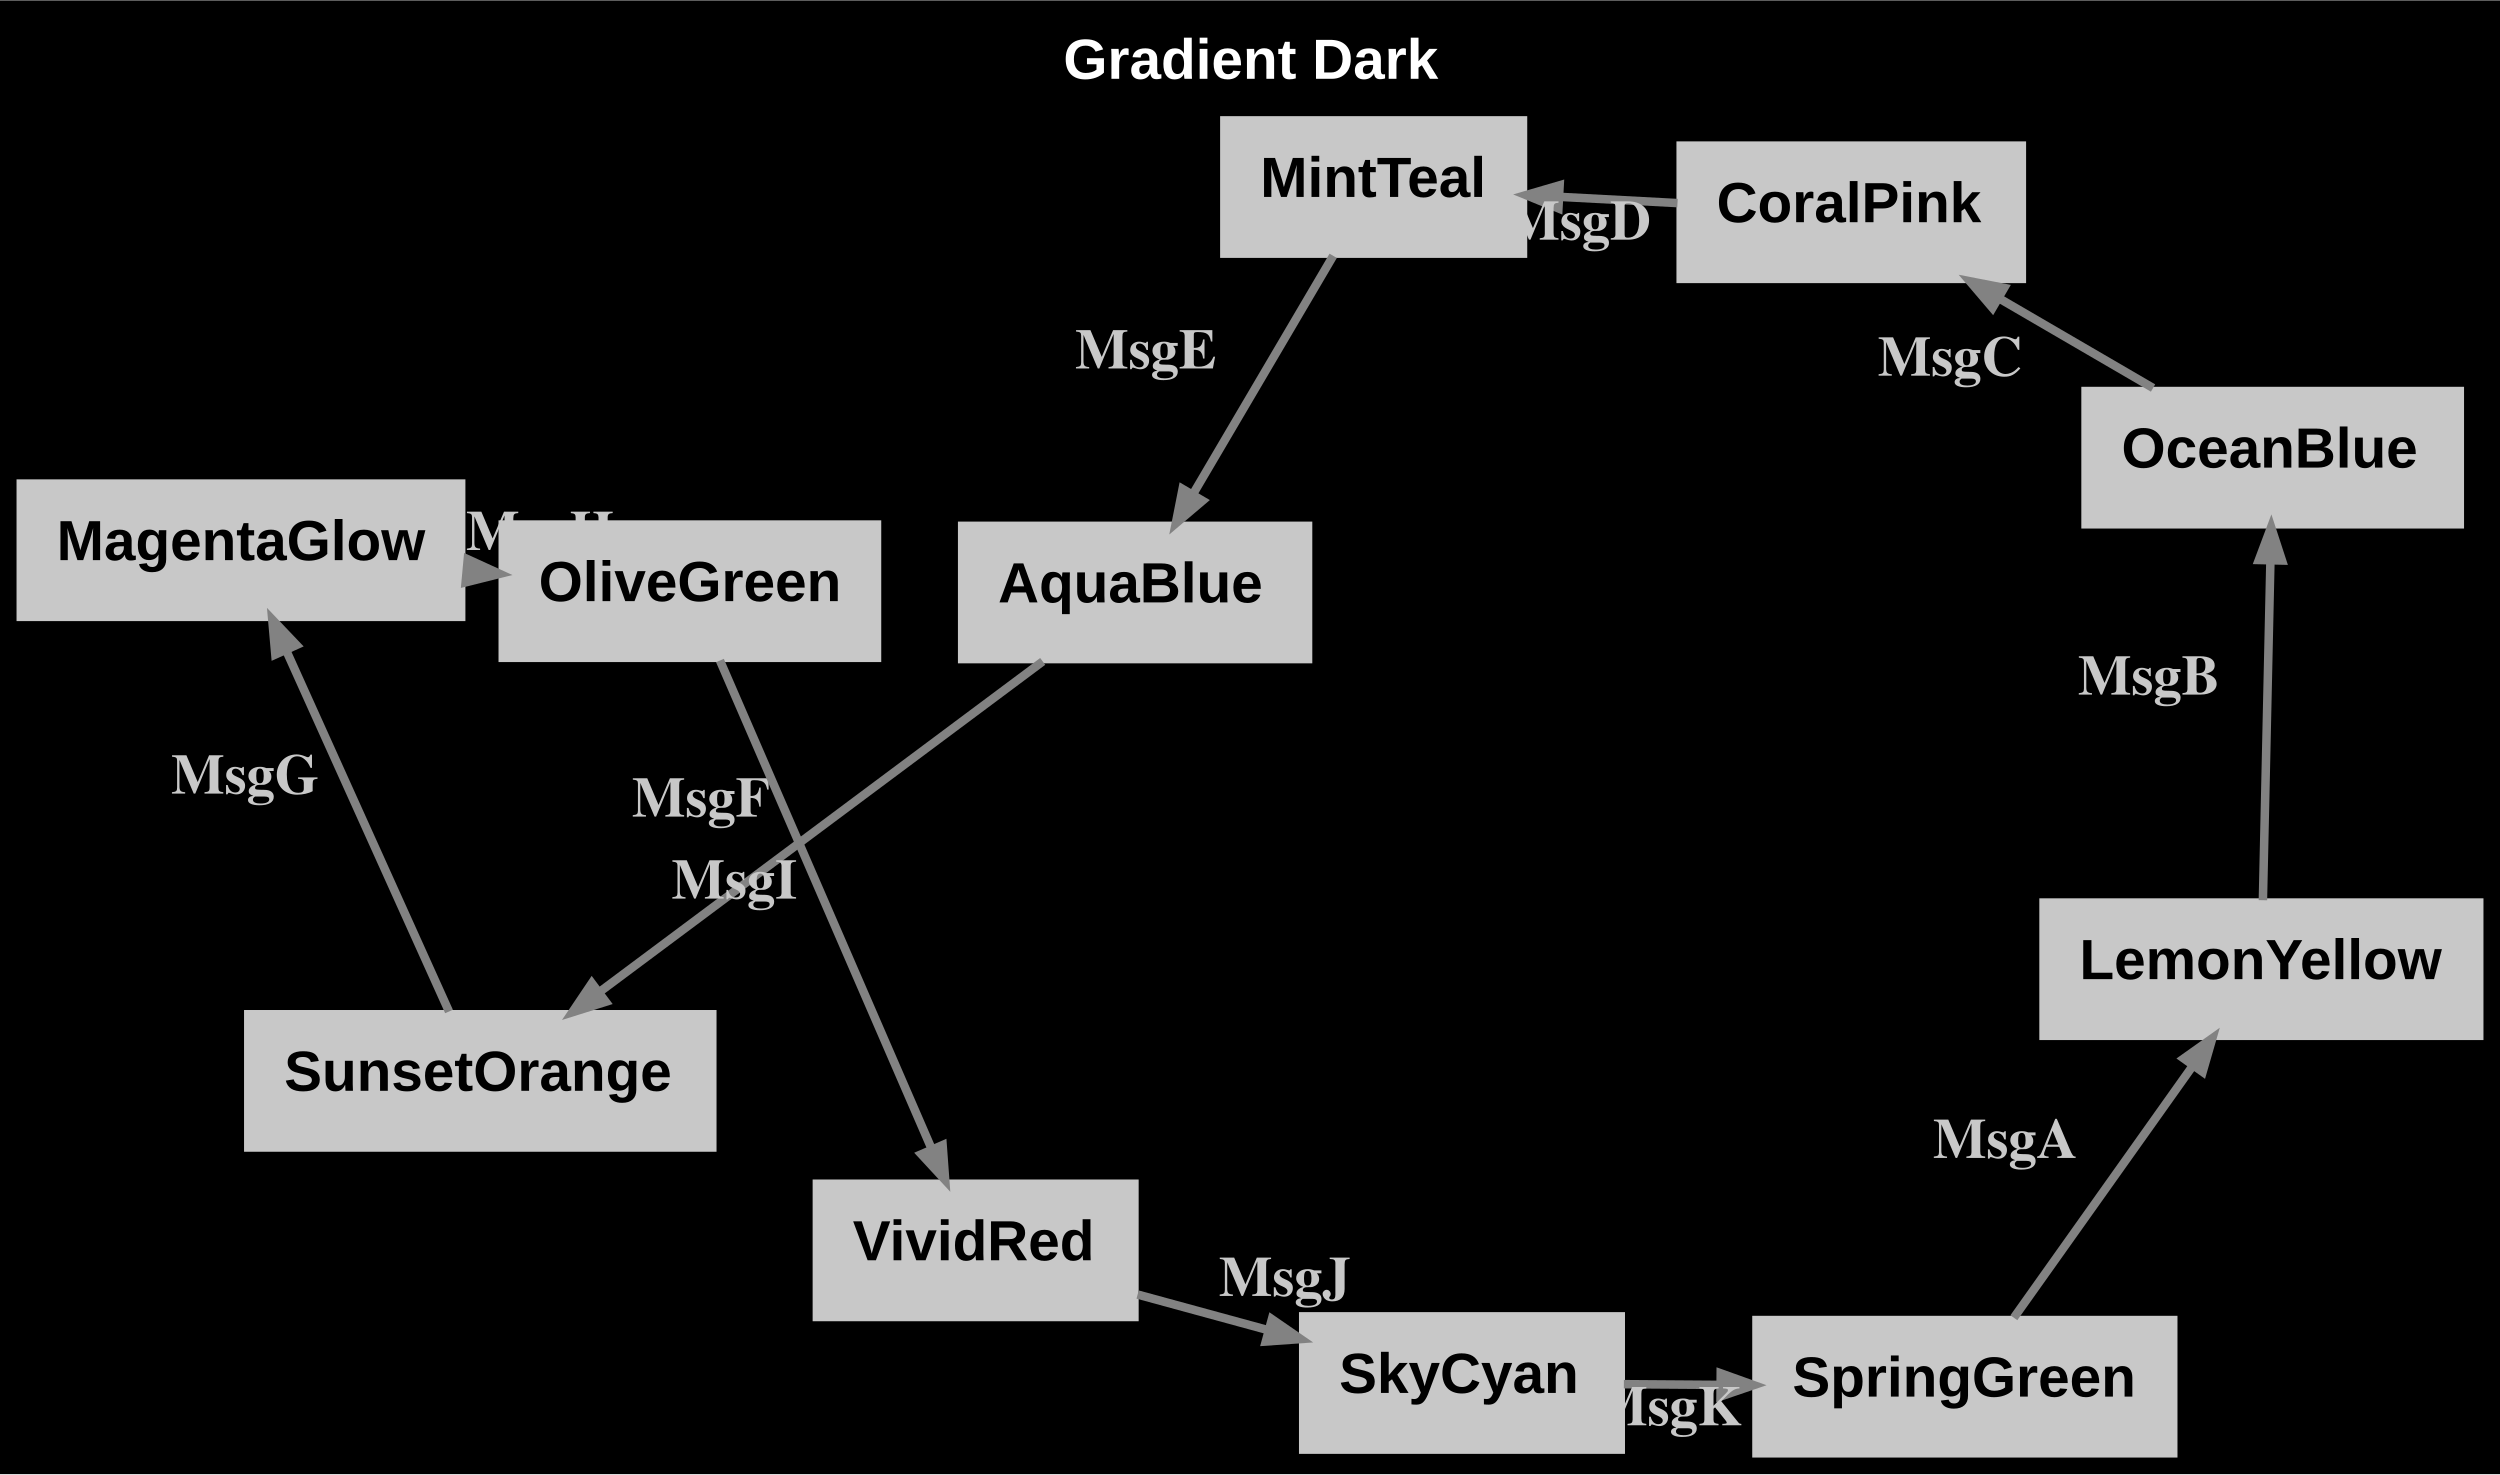
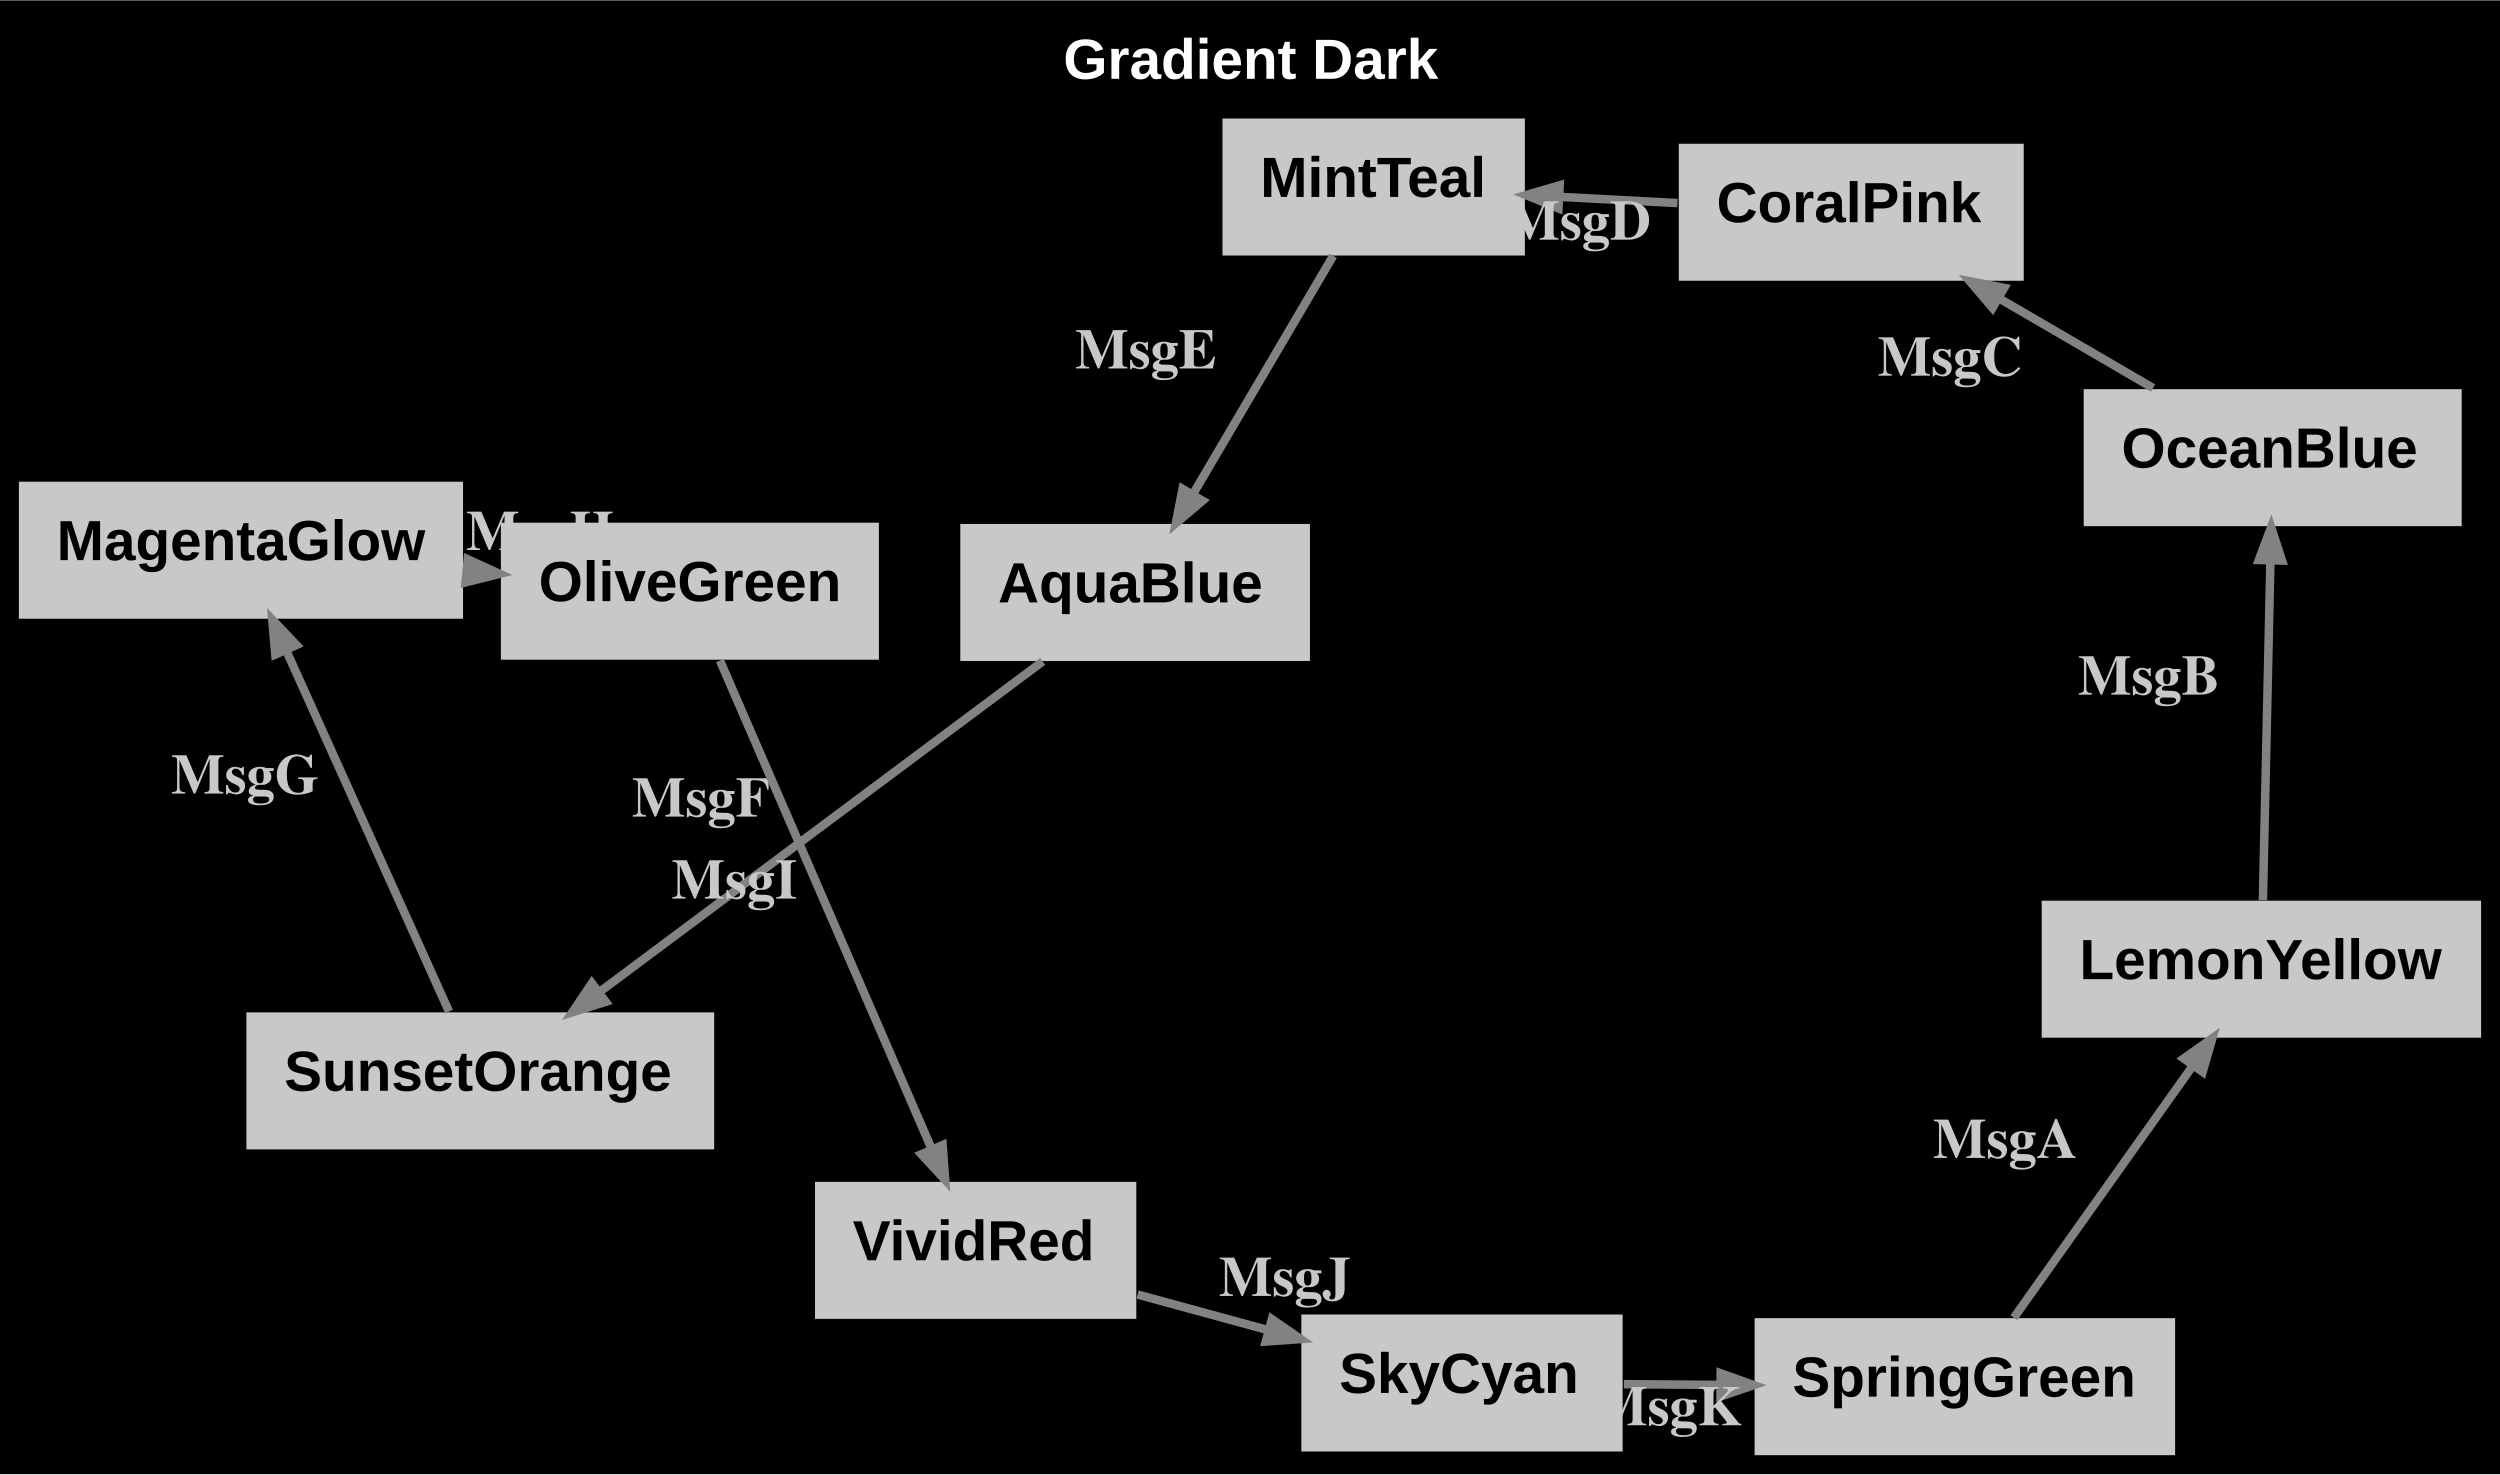
<svg xmlns="http://www.w3.org/2000/svg" width="529pt" height="312pt" viewBox="0.00 0.00 529.11 311.90">
  <g id="graph0" class="graph" transform="scale(1 1) rotate(0) translate(4 307.9)">
    <polygon fill="#000000" stroke="transparent" points="-4,4 -4,-307.9 525.11,-307.9 525.11,4 -4,4" />
    <text text-anchor="start" x="221.05" y="-291.3" font-family="Arial" font-weight="bold" font-size="12.00" fill="#ffffff">Gradient Dark</text>
    <g id="node1" class="node">
-       <polygon fill="#c8c8c8" stroke="#c8c8c8" points="456.35,-29 367.35,-29 367.35,0 456.35,0 456.35,-29" />
+       <polygon fill="#c8c8c8" stroke="#c8c8c8" stroke-width="0" points="456.35,-29 367.35,-29 367.35,0 456.35,0 456.35,-29" />
      <text text-anchor="start" x="375.35" y="-12.4" font-family="Arial" font-weight="bold" font-size="12.00" fill="#000000">SpringGreen</text>
    </g>
    <g id="node2" class="node">
-       <polygon fill="#c8c8c8" stroke="#c8c8c8" points="521.11,-117.36 428.11,-117.36 428.11,-88.36 521.11,-88.36 521.11,-117.36" />
+       <polygon fill="#c8c8c8" stroke="#c8c8c8" stroke-width="0" points="521.11,-117.36 428.11,-117.36 428.11,-88.36 521.11,-88.36 521.11,-117.36" />
      <text text-anchor="start" x="436.11" y="-100.76" font-family="Arial" font-weight="bold" font-size="12.00" fill="#000000">LemonYellow</text>
    </g>
    <g id="edge1" class="edge">
      <path fill="none" stroke="#828282" stroke-width="1.8" d="M422.22,-29.09C432.57,-43.67 448.58,-66.21 460.18,-82.54" />
      <polygon fill="#828282" stroke="#828282" stroke-width="1.8" points="458.18,-83.96 464.23,-88.25 462.17,-81.12 458.18,-83.96" />
      <text text-anchor="start" x="405.11" y="-62.91" font-family="Times,serif" font-weight="bold" font-size="12.00" fill="#c8c8c8">MsgA</text>
    </g>
    <g id="node3" class="node">
-       <polygon fill="#c8c8c8" stroke="#c8c8c8" points="517,-225.62 437,-225.62 437,-196.62 517,-196.62 517,-225.62" />
+       <polygon fill="#c8c8c8" stroke="#c8c8c8" stroke-width="0" points="517,-225.62 437,-225.62 437,-196.62 517,-196.62 517,-225.62" />
      <text text-anchor="start" x="445" y="-209.02" font-family="Arial" font-weight="bold" font-size="12.00" fill="#000000">OceanBlue</text>
    </g>
    <g id="edge2" class="edge">
      <path fill="none" stroke="#828282" stroke-width="1.8" d="M474.93,-117.46C475.34,-135.95 476.05,-167.95 476.52,-189.32" />
      <polygon fill="#828282" stroke="#828282" stroke-width="1.8" points="474.07,-189.46 476.67,-196.4 478.97,-189.35 474.07,-189.46" />
      <text text-anchor="start" x="435.79" y="-160.98" font-family="Times,serif" font-weight="bold" font-size="12.00" fill="#c8c8c8">MsgB</text>
    </g>
    <g id="node4" class="node">
-       <polygon fill="#c8c8c8" stroke="#c8c8c8" points="424.31,-277.56 351.31,-277.56 351.31,-248.56 424.31,-248.56 424.31,-277.56" />
+       <polygon fill="#c8c8c8" stroke="#c8c8c8" stroke-width="0" points="424.31,-277.56 351.31,-277.56 351.31,-248.56 424.31,-248.56 424.31,-277.56" />
      <text text-anchor="start" x="359.31" y="-260.96" font-family="Arial" font-weight="bold" font-size="12.00" fill="#000000">CoralPink</text>
    </g>
    <g id="edge3" class="edge">
      <path fill="none" stroke="#828282" stroke-width="1.8" d="M451.68,-225.86C441.52,-231.78 429.71,-238.66 419.02,-244.88" />
      <polygon fill="#828282" stroke="#828282" stroke-width="1.8" points="417.7,-242.82 412.89,-248.46 420.17,-247.05 417.7,-242.82" />
      <text text-anchor="start" x="393.42" y="-228.48" font-family="Times,serif" font-weight="bold" font-size="12.00" fill="#c8c8c8">MsgC</text>
    </g>
    <g id="node5" class="node">
-       <polygon fill="#c8c8c8" stroke="#c8c8c8" points="318.73,-282.9 254.73,-282.9 254.73,-253.9 318.73,-253.9 318.73,-282.9" />
+       <polygon fill="#c8c8c8" stroke="#c8c8c8" stroke-width="0" points="318.73,-282.9 254.73,-282.9 254.73,-253.9 318.73,-253.9 318.73,-282.9" />
      <text text-anchor="start" x="262.73" y="-266.3" font-family="Arial" font-weight="bold" font-size="12.00" fill="#000000">MintTeal</text>
    </g>
    <g id="edge4" class="edge">
      <path fill="none" stroke="#828282" stroke-width="1.8" d="M351.03,-265C342.99,-265.43 334.45,-265.88 326.31,-266.31" />
      <polygon fill="#828282" stroke="#828282" stroke-width="1.8" points="325.83,-263.88 318.97,-266.69 326.09,-268.77 325.83,-263.88" />
      <text text-anchor="start" x="314.81" y="-257.26" font-family="Times,serif" font-weight="bold" font-size="12.00" fill="#c8c8c8">MsgD</text>
    </g>
    <g id="node6" class="node">
-       <polygon fill="#c8c8c8" stroke="#c8c8c8" points="273.24,-197.09 199.24,-197.09 199.24,-168.09 273.24,-168.09 273.24,-197.09" />
+       <polygon fill="#c8c8c8" stroke="#c8c8c8" stroke-width="0" points="273.24,-197.09 199.24,-197.09 199.24,-168.09 273.24,-168.09 273.24,-197.09" />
      <text text-anchor="start" x="207.24" y="-180.49" font-family="Arial" font-weight="bold" font-size="12.00" fill="#000000">AquaBlue</text>
    </g>
    <g id="edge5" class="edge">
      <path fill="none" stroke="#828282" stroke-width="1.8" d="M278.16,-253.84C270.04,-240.03 257.75,-219.14 248.57,-203.54" />
      <polygon fill="#828282" stroke="#828282" stroke-width="1.8" points="250.51,-202.01 244.85,-197.21 246.29,-204.49 250.51,-202.01" />
      <text text-anchor="start" x="223.55" y="-230" font-family="Times,serif" font-weight="bold" font-size="12.00" fill="#c8c8c8">MsgE</text>
    </g>
    <g id="node7" class="node">
-       <polygon fill="#c8c8c8" stroke="#c8c8c8" points="147.15,-93.72 48.15,-93.72 48.15,-64.72 147.15,-64.72 147.15,-93.72" />
+       <polygon fill="#c8c8c8" stroke="#c8c8c8" stroke-width="0" points="147.15,-93.72 48.15,-93.72 48.15,-64.72 147.15,-64.72 147.15,-93.72" />
      <text text-anchor="start" x="56.15" y="-77.12" font-family="Arial" font-weight="bold" font-size="12.00" fill="#000000">SunsetOrange</text>
    </g>
    <g id="edge6" class="edge">
      <path fill="none" stroke="#828282" stroke-width="1.8" d="M216.68,-168C192.12,-149.68 149.96,-118.23 122.97,-98.1" />
      <polygon fill="#828282" stroke="#828282" stroke-width="1.8" points="124.19,-95.96 117.12,-93.74 121.26,-99.89 124.19,-95.96" />
      <text text-anchor="start" x="129.75" y="-135.16" font-family="Times,serif" font-weight="bold" font-size="12.00" fill="#c8c8c8">MsgF</text>
    </g>
    <g id="node8" class="node">
-       <polygon fill="#c8c8c8" stroke="#c8c8c8" points="94,-206.03 0,-206.03 0,-177.03 94,-177.03 94,-206.03" />
+       <polygon fill="#c8c8c8" stroke="#c8c8c8" stroke-width="0" points="94,-206.03 0,-206.03 0,-177.03 94,-177.03 94,-206.03" />
      <text text-anchor="start" x="8" y="-189.43" font-family="Arial" font-weight="bold" font-size="12.00" fill="#000000">MagentaGlow</text>
    </g>
    <g id="edge7" class="edge">
      <path fill="none" stroke="#828282" stroke-width="1.8" d="M91.03,-93.91C82.23,-113.41 66.63,-148 56.56,-170.34" />
      <polygon fill="#828282" stroke="#828282" stroke-width="1.8" points="54.27,-169.46 53.62,-176.85 58.74,-171.47 54.27,-169.46" />
      <text text-anchor="start" x="32.22" y="-140.02" font-family="Times,serif" font-weight="bold" font-size="12.00" fill="#c8c8c8">MsgG</text>
    </g>
    <g id="node9" class="node">
-       <polygon fill="#c8c8c8" stroke="#c8c8c8" points="182.01,-197.36 102.01,-197.36 102.01,-168.36 182.01,-168.36 182.01,-197.36" />
+       <polygon fill="#c8c8c8" stroke="#c8c8c8" stroke-width="0" points="182.01,-197.36 102.01,-197.36 102.01,-168.36 182.01,-168.36 182.01,-197.36" />
      <text text-anchor="start" x="110.01" y="-180.76" font-family="Arial" font-weight="bold" font-size="12.00" fill="#000000">OliveGreen</text>
    </g>
    <g id="edge8" class="edge">
      <path fill="none" stroke="#828282" stroke-width="1.8" d="M94.23,-187.22C94.38,-187.21 94.54,-187.19 94.7,-187.18" />
      <polygon fill="#828282" stroke="#828282" stroke-width="1.8" points="95,-189.61 101.75,-186.53 94.55,-184.73 95,-189.61" />
      <text text-anchor="start" x="94.64" y="-191.58" font-family="Times,serif" font-weight="bold" font-size="12.00" fill="#c8c8c8">MsgH</text>
    </g>
    <g id="node10" class="node">
-       <polygon fill="#c8c8c8" stroke="#c8c8c8" points="236.49,-57.85 168.49,-57.85 168.49,-28.85 236.49,-28.85 236.49,-57.85" />
+       <polygon fill="#c8c8c8" stroke="#c8c8c8" stroke-width="0" points="236.49,-57.85 168.49,-57.85 168.49,-28.85 236.49,-28.85 236.49,-57.85" />
      <text text-anchor="start" x="176.49" y="-41.25" font-family="Arial" font-weight="bold" font-size="12.00" fill="#000000">VividRed</text>
    </g>
    <g id="edge9" class="edge">
      <path fill="none" stroke="#828282" stroke-width="1.8" d="M148.37,-168.19C159.09,-143.45 180.82,-93.33 193.24,-64.69" />
      <polygon fill="#828282" stroke="#828282" stroke-width="1.8" points="195.5,-65.64 196.04,-58.24 191,-63.69 195.5,-65.64" />
      <text text-anchor="start" x="138.12" y="-117.8" font-family="Times,serif" font-weight="bold" font-size="12.00" fill="#c8c8c8">MsgI</text>
    </g>
    <g id="node11" class="node">
-       <polygon fill="#c8c8c8" stroke="#c8c8c8" points="339.42,-29.78 271.42,-29.78 271.42,-0.78 339.42,-0.78 339.42,-29.78" />
+       <polygon fill="#c8c8c8" stroke="#c8c8c8" stroke-width="0" points="339.42,-29.78 271.42,-29.78 271.42,-0.78 339.42,-0.78 339.42,-29.78" />
      <text text-anchor="start" x="279.42" y="-13.18" font-family="Arial" font-weight="bold" font-size="12.00" fill="#000000">SkyCyan</text>
    </g>
    <g id="edge10" class="edge">
      <path fill="none" stroke="#828282" stroke-width="1.8" d="M236.77,-34C245.62,-31.59 255.24,-28.96 264.4,-26.46" />
      <polygon fill="#828282" stroke="#828282" stroke-width="1.8" points="265.19,-28.79 271.3,-24.58 263.9,-24.06 265.19,-28.79" />
      <text text-anchor="start" x="253.97" y="-33.71" font-family="Times,serif" font-weight="bold" font-size="12.00" fill="#c8c8c8">MsgJ</text>
    </g>
    <g id="edge11" class="edge">
      <path fill="none" stroke="#828282" stroke-width="1.8" d="M339.68,-15.03C346.11,-14.98 352.96,-14.93 359.79,-14.88" />
      <polygon fill="#828282" stroke="#828282" stroke-width="1.8" points="360.18,-17.33 367.16,-14.83 360.14,-12.43 360.18,-17.33" />
      <text text-anchor="start" x="333.39" y="-6.33" font-family="Times,serif" font-weight="bold" font-size="12.00" fill="#c8c8c8">MsgK</text>
    </g>
  </g>
</svg>
